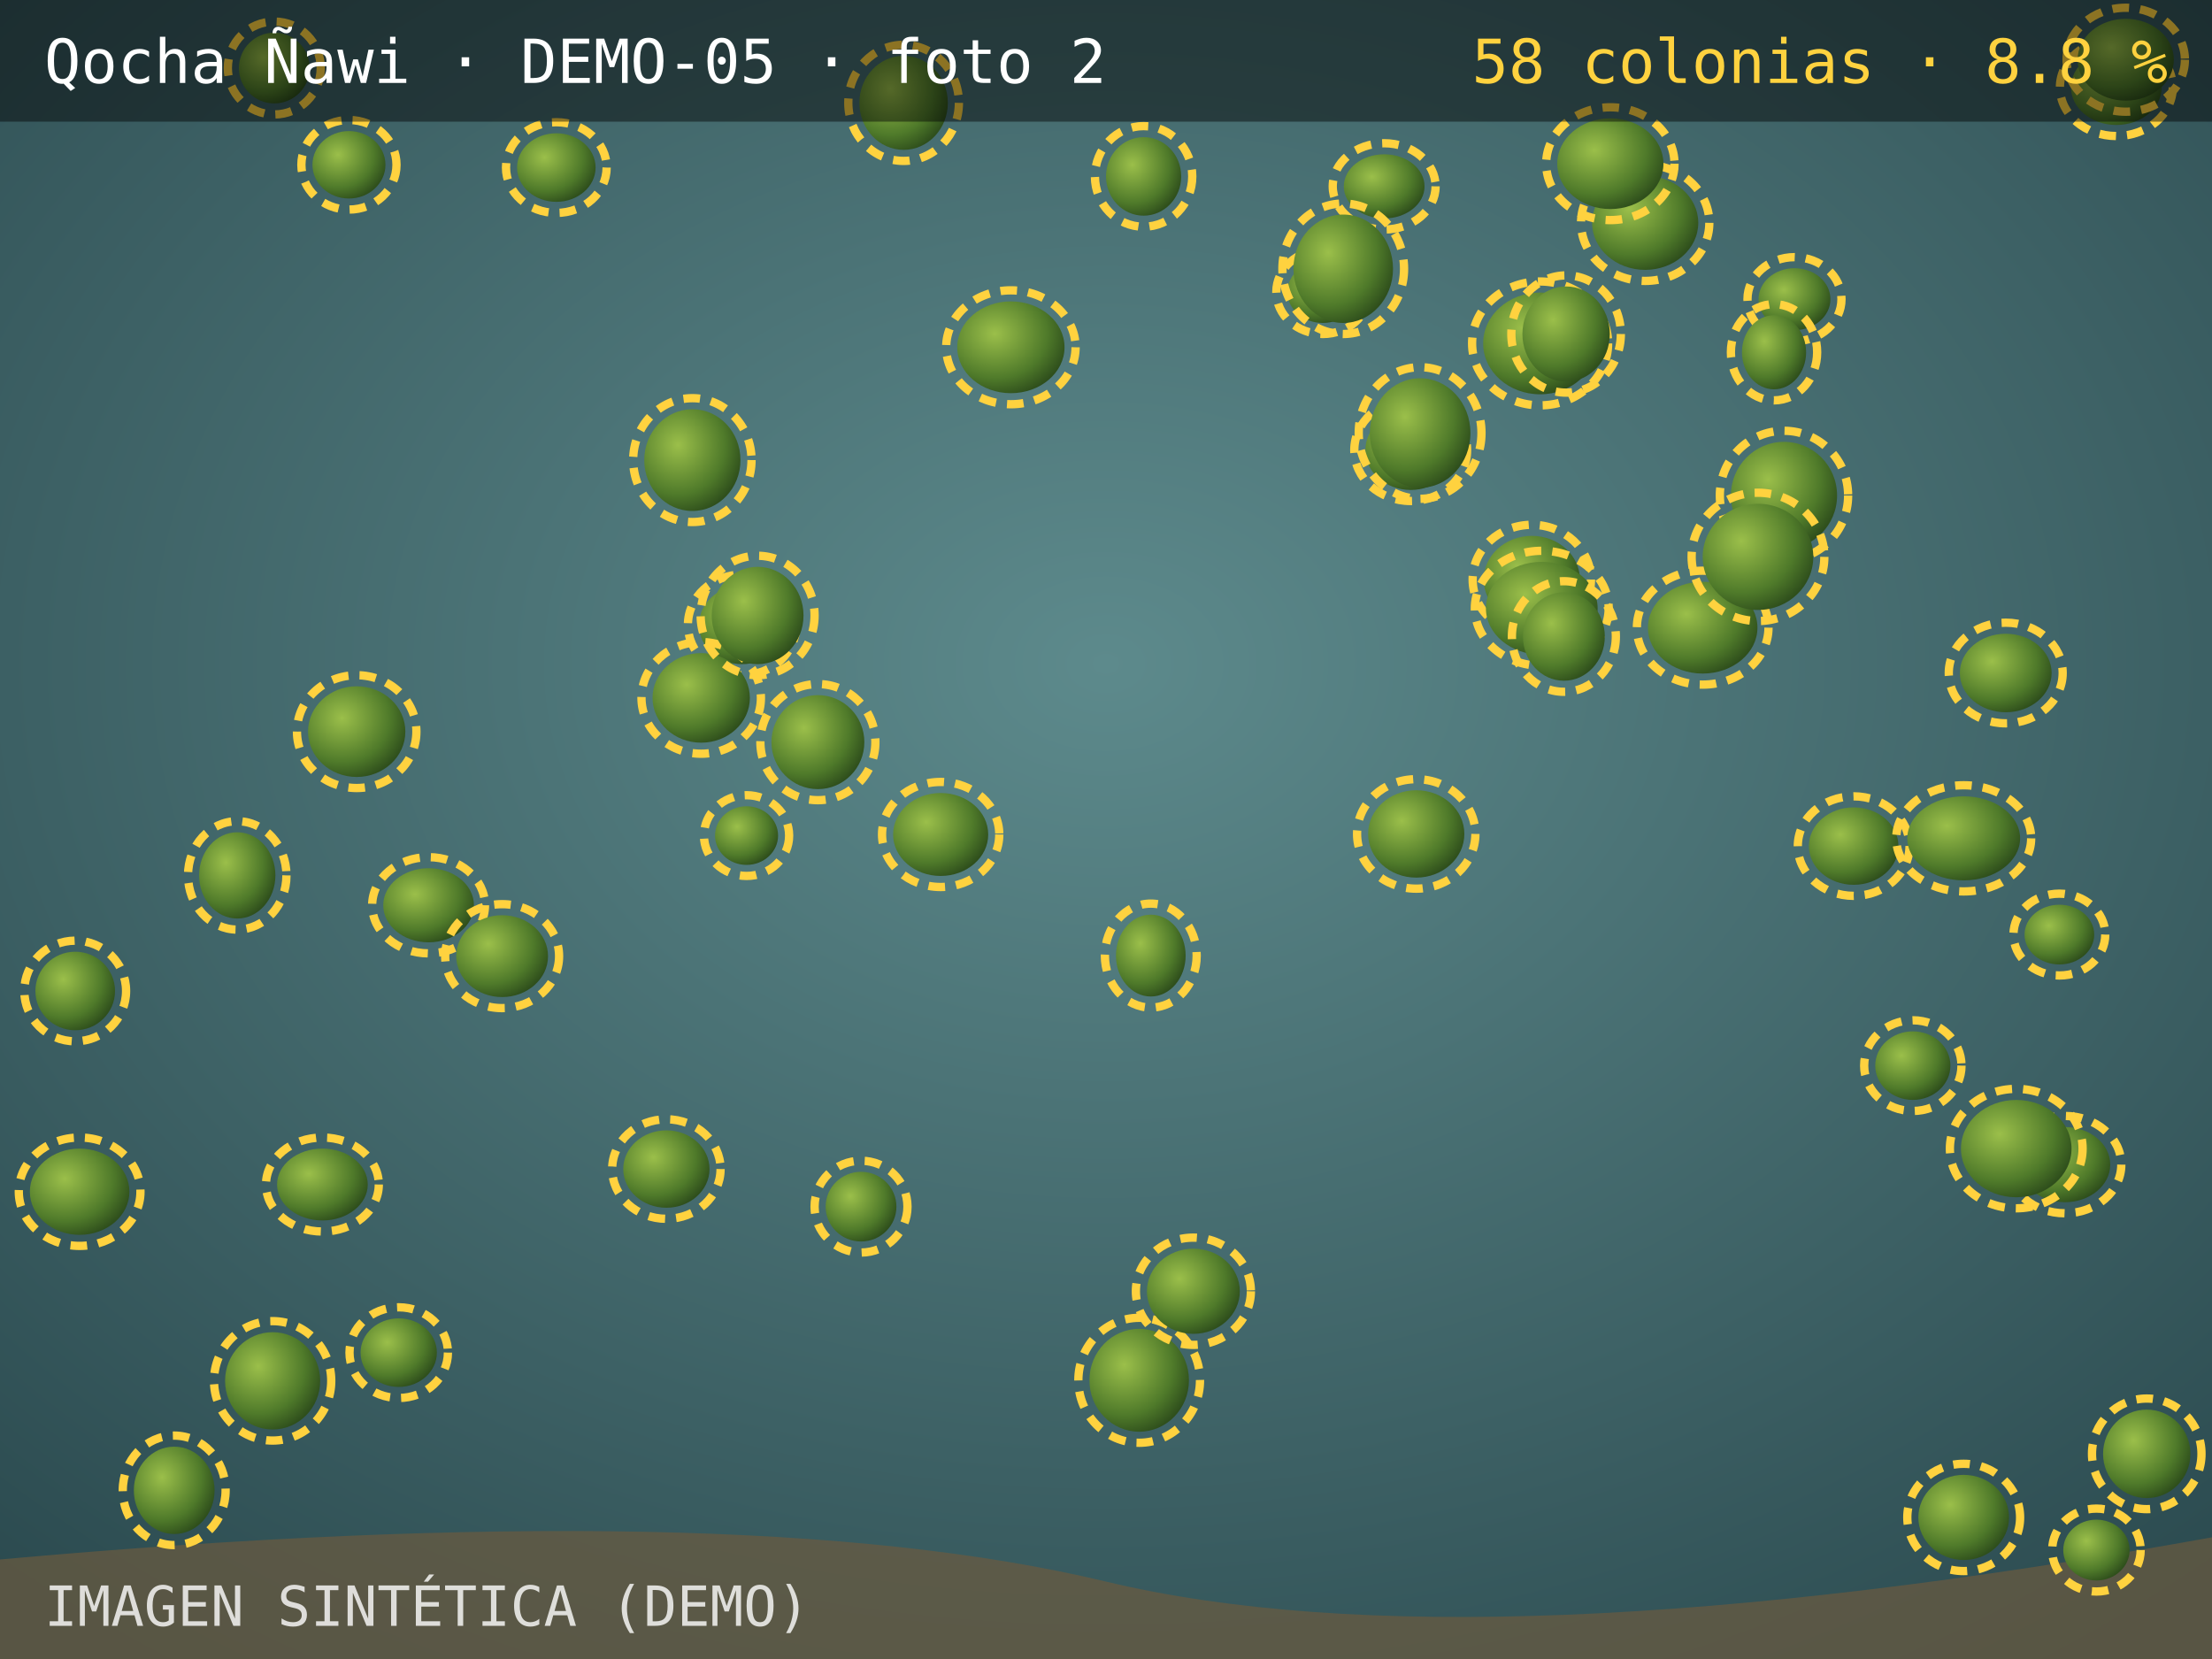
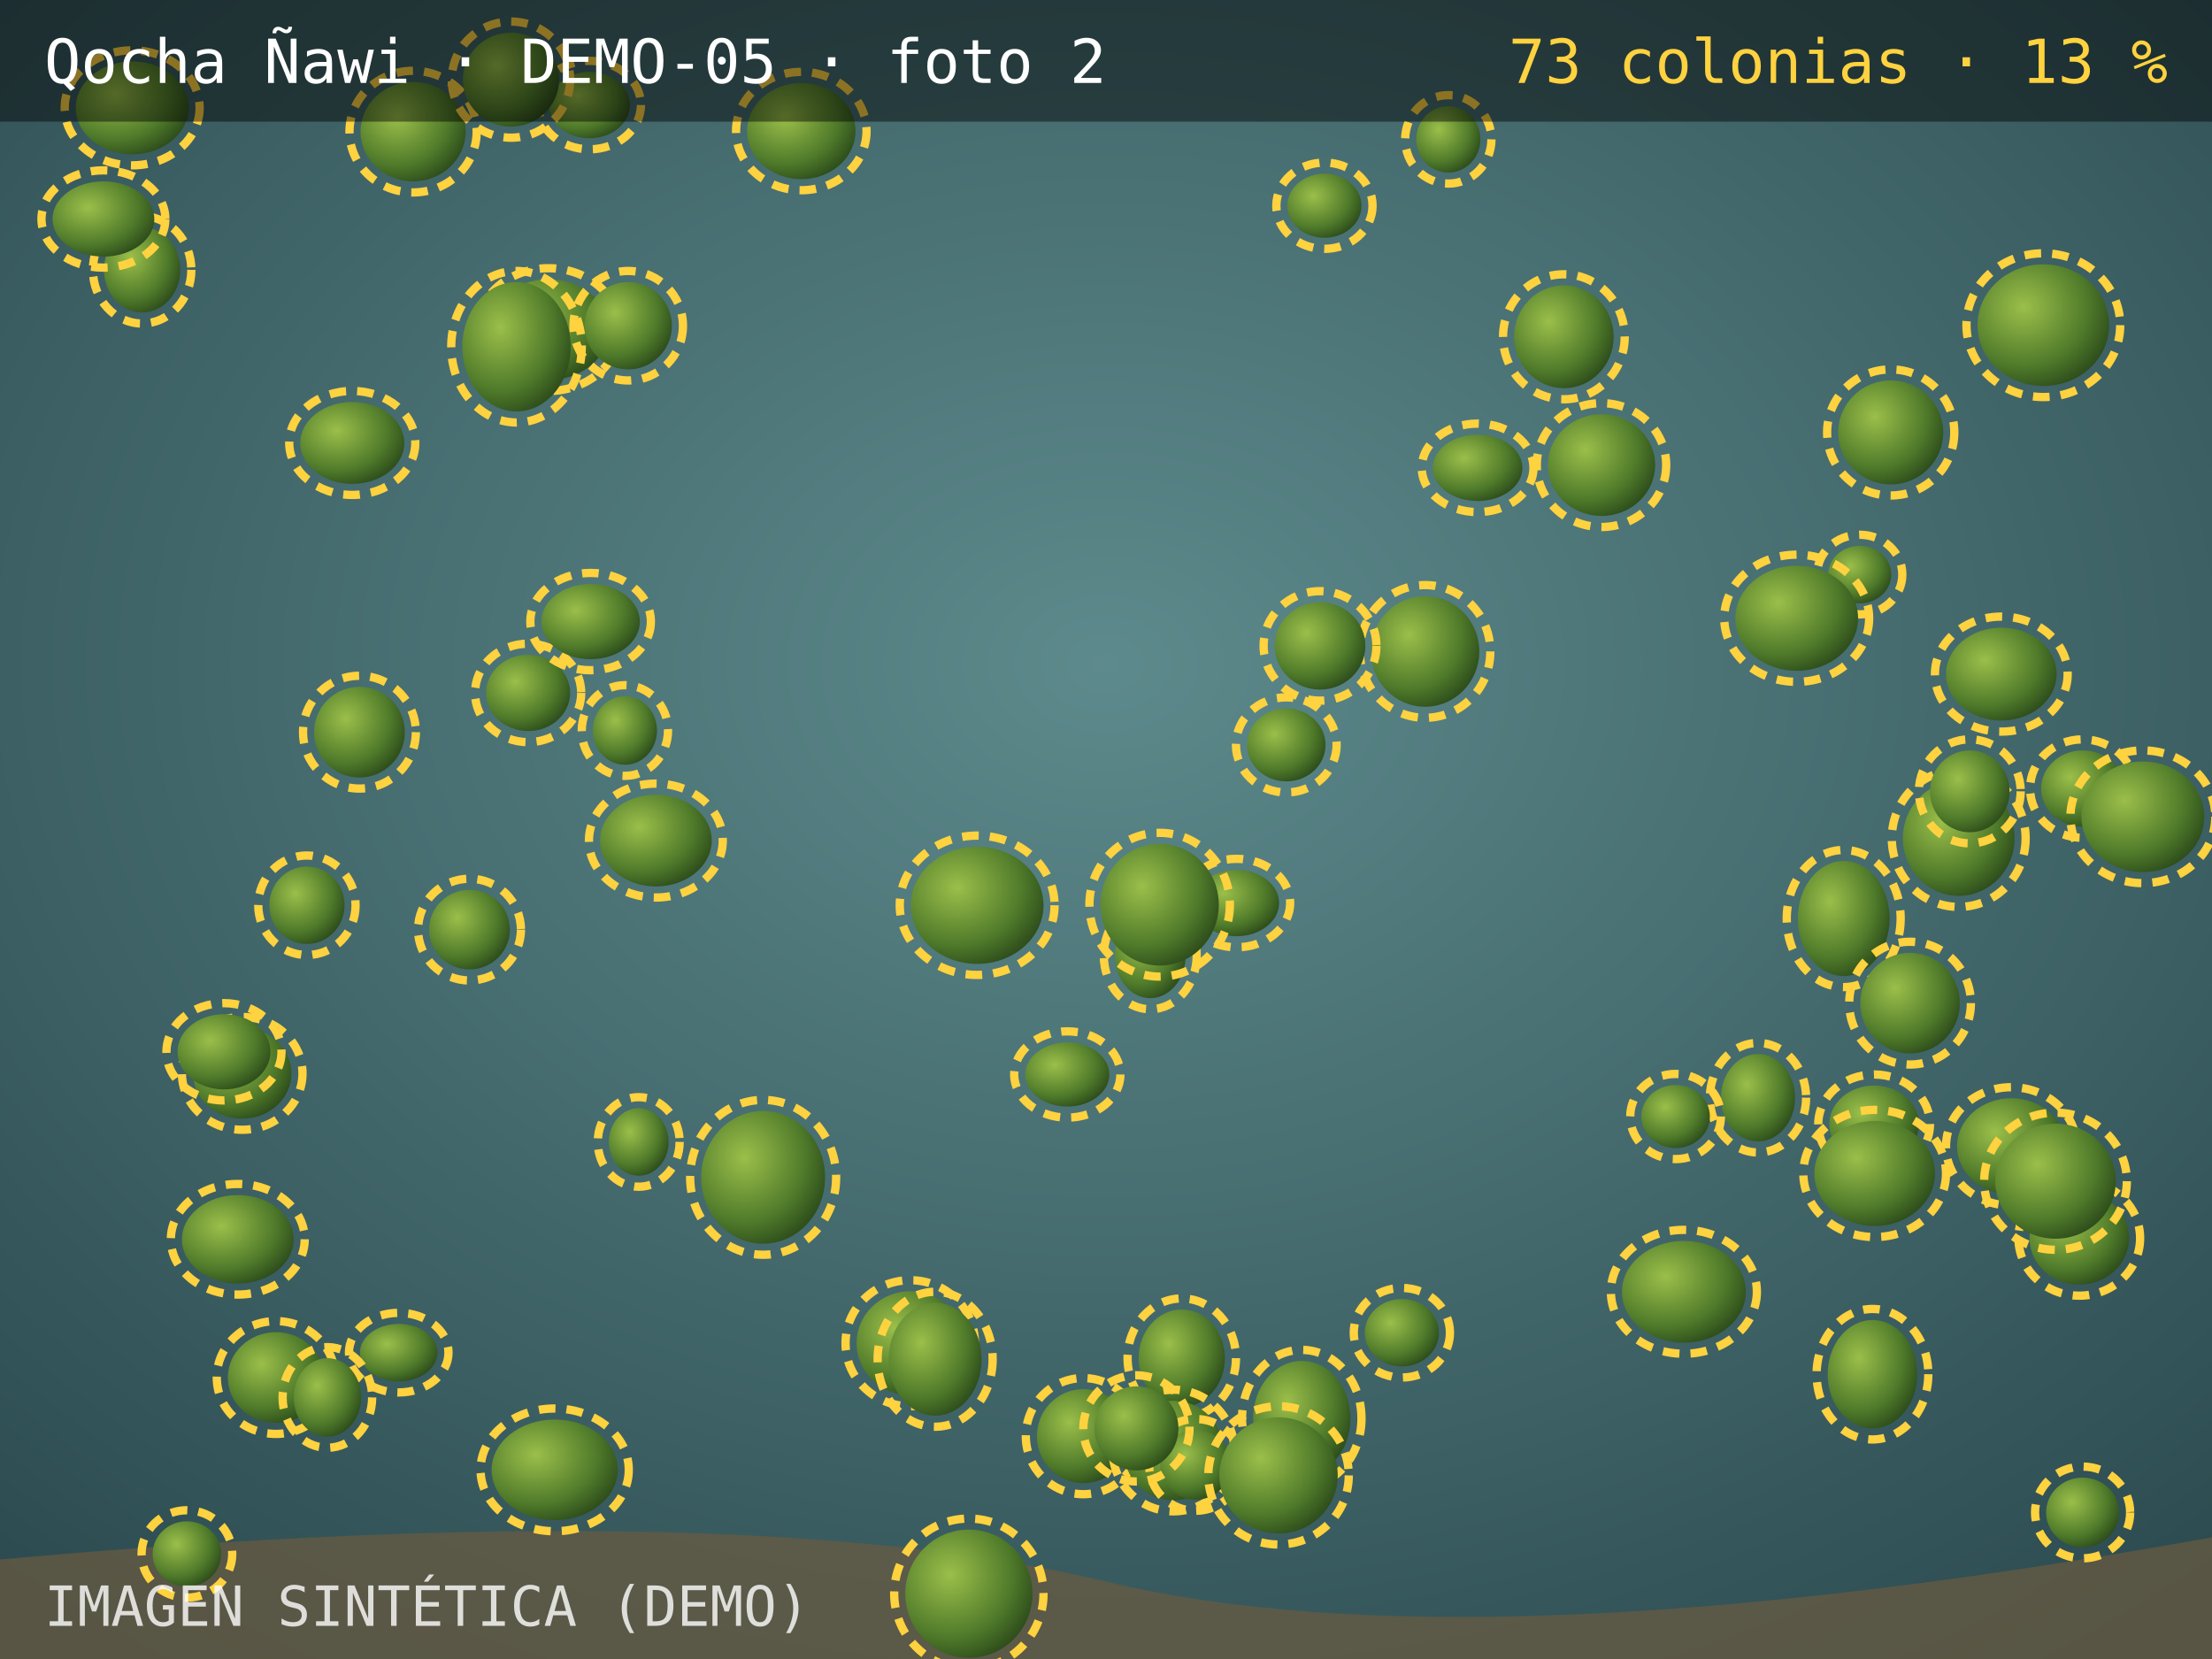
<svg xmlns="http://www.w3.org/2000/svg" viewBox="0 0 400 300">
  <defs>
    <radialGradient id="w" cx="50%" cy="40%" r="75%">
      <stop offset="0" stop-color="#5d8a8c" />
      <stop offset="1" stop-color="#2b4a4f" />
    </radialGradient>
    <radialGradient id="c" cx="35%" cy="35%" r="70%">
      <stop offset="0" stop-color="#9bbf4a" />
      <stop offset=".7" stop-color="#4f7a2a" />
      <stop offset="1" stop-color="#2f4f1c" />
    </radialGradient>
  </defs>
  <rect width="400" height="300" fill="url(#w)" />
  <path d="M0 282 Q 133.333 270 200 286 T 400 278 V 300 H 0 Z" fill="#6b5a3e" opacity=".7" />
  <g>
-     <ellipse cx="77.5" cy="163.7" rx="8.2" ry="6.7" fill="url(#c)" />
-     <ellipse cx="77.5" cy="163.7" rx="10.2" ry="8.7" fill="none" stroke="#ffd23f" stroke-width="1.5" stroke-dasharray="3 2" />
-   </g>
-   <g>
-     <ellipse cx="135" cy="151.1" rx="5.7" ry="5.3" fill="url(#c)" />
-     <ellipse cx="135" cy="151.1" rx="7.7" ry="7.3" fill="none" stroke="#ffd23f" stroke-width="1.5" stroke-dasharray="3 2" />
-   </g>
-   <g>
-     <ellipse cx="322.6" cy="89.6" rx="9.6" ry="9.7" fill="url(#c)" />
-     <ellipse cx="322.6" cy="89.6" rx="11.6" ry="11.7" fill="none" stroke="#ffd23f" stroke-width="1.5" stroke-dasharray="3 2" />
-   </g>
-   <g>
-     <ellipse cx="382.7" cy="15.8" rx="8.2" ry="6.8" fill="url(#c)" />
-     <ellipse cx="382.7" cy="15.8" rx="10.2" ry="8.8" fill="none" stroke="#ffd23f" stroke-width="1.5" stroke-dasharray="3 2" />
-   </g>
-   <g>
-     <ellipse cx="31.5" cy="269.5" rx="7.3" ry="7.9" fill="url(#c)" />
-     <ellipse cx="31.5" cy="269.5" rx="9.3" ry="9.9" fill="none" stroke="#ffd23f" stroke-width="1.5" stroke-dasharray="3 2" />
-   </g>
-   <g>
-     <ellipse cx="100.6" cy="30.3" rx="7.1" ry="6.2" fill="url(#c)" />
-     <ellipse cx="100.6" cy="30.3" rx="9.1" ry="8.2" fill="none" stroke="#ffd23f" stroke-width="1.5" stroke-dasharray="3 2" />
-   </g>
-   <g>
-     <ellipse cx="125.2" cy="83.2" rx="8.7" ry="9.2" fill="url(#c)" />
-     <ellipse cx="125.2" cy="83.2" rx="10.7" ry="11.2" fill="none" stroke="#ffd23f" stroke-width="1.5" stroke-dasharray="3 2" />
-   </g>
-   <g>
-     <ellipse cx="324.5" cy="54.1" rx="6.5" ry="5.6" fill="url(#c)" />
-     <ellipse cx="324.5" cy="54.1" rx="8.5" ry="7.6" fill="none" stroke="#ffd23f" stroke-width="1.5" stroke-dasharray="3 2" />
-   </g>
-   <g>
-     <ellipse cx="170.1" cy="150.9" rx="8.6" ry="7.5" fill="url(#c)" />
-     <ellipse cx="170.1" cy="150.9" rx="10.6" ry="9.5" fill="none" stroke="#ffd23f" stroke-width="1.5" stroke-dasharray="3 2" />
-   </g>
-   <g>
-     <ellipse cx="250.3" cy="33.7" rx="7.3" ry="5.8" fill="url(#c)" />
-     <ellipse cx="250.3" cy="33.7" rx="9.3" ry="7.8" fill="none" stroke="#ffd23f" stroke-width="1.5" stroke-dasharray="3 2" />
-   </g>
-   <g>
-     <ellipse cx="14.4" cy="215.5" rx="9" ry="7.8" fill="url(#c)" />
-     <ellipse cx="14.4" cy="215.5" rx="11" ry="9.8" fill="none" stroke="#ffd23f" stroke-width="1.5" stroke-dasharray="3 2" />
-   </g>
-   <g>
-     <ellipse cx="206" cy="249.6" rx="9" ry="9.3" fill="url(#c)" />
-     <ellipse cx="206" cy="249.6" rx="11" ry="11.3" fill="none" stroke="#ffd23f" stroke-width="1.5" stroke-dasharray="3 2" />
-   </g>
-   <g>
-     <ellipse cx="239.2" cy="52.8" rx="6.4" ry="5.6" fill="url(#c)" />
-     <ellipse cx="239.2" cy="52.8" rx="8.4" ry="7.6" fill="none" stroke="#ffd23f" stroke-width="1.5" stroke-dasharray="3 2" />
-   </g>
-   <g>
-     <ellipse cx="255.1" cy="81.4" rx="8.2" ry="7.2" fill="url(#c)" />
-     <ellipse cx="255.1" cy="81.4" rx="10.2" ry="9.2" fill="none" stroke="#ffd23f" stroke-width="1.5" stroke-dasharray="3 2" />
-   </g>
-   <g>
-     <ellipse cx="307.9" cy="113.5" rx="9.9" ry="8.3" fill="url(#c)" />
-     <ellipse cx="307.9" cy="113.5" rx="11.9" ry="10.3" fill="none" stroke="#ffd23f" stroke-width="1.5" stroke-dasharray="3 2" />
-   </g>
-   <g>
-     <ellipse cx="120.5" cy="211.4" rx="7.8" ry="7" fill="url(#c)" />
-     <ellipse cx="120.5" cy="211.4" rx="9.8" ry="9" fill="none" stroke="#ffd23f" stroke-width="1.5" stroke-dasharray="3 2" />
-   </g>
-   <g>
-     <ellipse cx="373.4" cy="210.6" rx="8.2" ry="6.8" fill="url(#c)" />
-     <ellipse cx="373.4" cy="210.6" rx="10.2" ry="8.8" fill="none" stroke="#ffd23f" stroke-width="1.5" stroke-dasharray="3 2" />
-   </g>
-   <g>
-     <ellipse cx="297.5" cy="40.3" rx="9.6" ry="8.5" fill="url(#c)" />
-     <ellipse cx="297.5" cy="40.3" rx="11.6" ry="10.5" fill="none" stroke="#ffd23f" stroke-width="1.5" stroke-dasharray="3 2" />
-   </g>
-   <g>
-     <ellipse cx="215.8" cy="233.5" rx="8.4" ry="7.7" fill="url(#c)" />
-     <ellipse cx="215.8" cy="233.5" rx="10.4" ry="9.7" fill="none" stroke="#ffd23f" stroke-width="1.5" stroke-dasharray="3 2" />
-   </g>
-   <g>
-     <ellipse cx="384.4" cy="10.8" rx="8.7" ry="7.4" fill="url(#c)" />
-     <ellipse cx="384.4" cy="10.8" rx="10.7" ry="9.4" fill="none" stroke="#ffd23f" stroke-width="1.5" stroke-dasharray="3 2" />
-   </g>
-   <g>
-     <ellipse cx="277" cy="104.8" rx="8.7" ry="7.9" fill="url(#c)" />
-     <ellipse cx="277" cy="104.8" rx="10.7" ry="9.9" fill="none" stroke="#ffd23f" stroke-width="1.5" stroke-dasharray="3 2" />
-   </g>
-   <g>
-     <ellipse cx="90.8" cy="172.9" rx="8.3" ry="7.4" fill="url(#c)" />
-     <ellipse cx="90.8" cy="172.9" rx="10.3" ry="9.4" fill="none" stroke="#ffd23f" stroke-width="1.5" stroke-dasharray="3 2" />
-   </g>
-   <g>
-     <ellipse cx="134.2" cy="113" rx="7.8" ry="7.1" fill="url(#c)" />
-     <ellipse cx="134.2" cy="113" rx="9.8" ry="9.1" fill="none" stroke="#ffd23f" stroke-width="1.5" stroke-dasharray="3 2" />
-   </g>
-   <g>
-     <ellipse cx="256.8" cy="78.3" rx="9.1" ry="9.9" fill="url(#c)" />
-     <ellipse cx="256.8" cy="78.3" rx="11.1" ry="11.9" fill="none" stroke="#ffd23f" stroke-width="1.5" stroke-dasharray="3 2" />
-   </g>
-   <g>
-     <ellipse cx="63.1" cy="29.8" rx="6.6" ry="6.1" fill="url(#c)" />
-     <ellipse cx="63.1" cy="29.8" rx="8.6" ry="8.1" fill="none" stroke="#ffd23f" stroke-width="1.5" stroke-dasharray="3 2" />
-   </g>
-   <g>
-     <ellipse cx="388.2" cy="262.9" rx="7.9" ry="8" fill="url(#c)" />
-     <ellipse cx="388.2" cy="262.9" rx="9.9" ry="10" fill="none" stroke="#ffd23f" stroke-width="1.5" stroke-dasharray="3 2" />
-   </g>
-   <g>
-     <ellipse cx="355.1" cy="274.4" rx="8.2" ry="7.7" fill="url(#c)" />
-     <ellipse cx="355.1" cy="274.4" rx="10.2" ry="9.7" fill="none" stroke="#ffd23f" stroke-width="1.5" stroke-dasharray="3 2" />
-   </g>
-   <g>
-     <ellipse cx="345.9" cy="192.7" rx="6.8" ry="6.2" fill="url(#c)" />
-     <ellipse cx="345.9" cy="192.7" rx="8.8" ry="8.2" fill="none" stroke="#ffd23f" stroke-width="1.5" stroke-dasharray="3 2" />
-   </g>
-   <g>
-     <ellipse cx="278.5" cy="62.1" rx="10.3" ry="9.2" fill="url(#c)" />
-     <ellipse cx="278.5" cy="62.1" rx="12.3" ry="11.2" fill="none" stroke="#ffd23f" stroke-width="1.5" stroke-dasharray="3 2" />
-   </g>
-   <g>
-     <ellipse cx="206.8" cy="31.9" rx="6.8" ry="7.1" fill="url(#c)" />
-     <ellipse cx="206.8" cy="31.9" rx="8.8" ry="9.1" fill="none" stroke="#ffd23f" stroke-width="1.5" stroke-dasharray="3 2" />
-   </g>
-   <g>
-     <ellipse cx="278.8" cy="110" rx="10.1" ry="8.4" fill="url(#c)" />
-     <ellipse cx="278.8" cy="110" rx="12.1" ry="10.4" fill="none" stroke="#ffd23f" stroke-width="1.5" stroke-dasharray="3 2" />
-   </g>
-   <g>
-     <ellipse cx="372.4" cy="169" rx="6.3" ry="5.4" fill="url(#c)" />
-     <ellipse cx="372.4" cy="169" rx="8.3" ry="7.4" fill="none" stroke="#ffd23f" stroke-width="1.5" stroke-dasharray="3 2" />
-   </g>
-   <g>
-     <ellipse cx="49.6" cy="12.3" rx="6.4" ry="6.4" fill="url(#c)" />
-     <ellipse cx="49.6" cy="12.3" rx="8.4" ry="8.4" fill="none" stroke="#ffd23f" stroke-width="1.5" stroke-dasharray="3 2" />
-   </g>
-   <g>
-     <ellipse cx="256.1" cy="150.8" rx="8.7" ry="7.9" fill="url(#c)" />
-     <ellipse cx="256.1" cy="150.8" rx="10.7" ry="9.9" fill="none" stroke="#ffd23f" stroke-width="1.5" stroke-dasharray="3 2" />
-   </g>
-   <g>
-     <ellipse cx="379.1" cy="280.3" rx="6" ry="5.5" fill="url(#c)" />
-     <ellipse cx="379.1" cy="280.3" rx="8" ry="7.5" fill="none" stroke="#ffd23f" stroke-width="1.5" stroke-dasharray="3 2" />
-   </g>
-   <g>
-     <ellipse cx="163.4" cy="18.6" rx="8" ry="8.5" fill="url(#c)" />
-     <ellipse cx="163.4" cy="18.6" rx="10" ry="10.5" fill="none" stroke="#ffd23f" stroke-width="1.5" stroke-dasharray="3 2" />
-   </g>
-   <g>
-     <ellipse cx="320.8" cy="63.7" rx="5.8" ry="6.7" fill="url(#c)" />
-     <ellipse cx="320.8" cy="63.7" rx="7.8" ry="8.7" fill="none" stroke="#ffd23f" stroke-width="1.5" stroke-dasharray="3 2" />
-   </g>
-   <g>
-     <ellipse cx="282.8" cy="115.1" rx="7.4" ry="8" fill="url(#c)" />
-     <ellipse cx="282.8" cy="115.1" rx="9.4" ry="10" fill="none" stroke="#ffd23f" stroke-width="1.5" stroke-dasharray="3 2" />
-   </g>
-   <g>
-     <ellipse cx="317.9" cy="100.7" rx="10" ry="9.6" fill="url(#c)" />
-     <ellipse cx="317.9" cy="100.7" rx="12" ry="11.6" fill="none" stroke="#ffd23f" stroke-width="1.5" stroke-dasharray="3 2" />
-   </g>
-   <g>
-     <ellipse cx="242.9" cy="48.6" rx="9" ry="9.8" fill="url(#c)" />
-     <ellipse cx="242.9" cy="48.6" rx="11" ry="11.8" fill="none" stroke="#ffd23f" stroke-width="1.5" stroke-dasharray="3 2" />
-   </g>
-   <g>
-     <ellipse cx="126.8" cy="126.2" rx="8.8" ry="8.1" fill="url(#c)" />
-     <ellipse cx="126.8" cy="126.2" rx="10.8" ry="10.1" fill="none" stroke="#ffd23f" stroke-width="1.5" stroke-dasharray="3 2" />
-   </g>
-   <g>
-     <ellipse cx="42.9" cy="158.3" rx="6.9" ry="7.8" fill="url(#c)" />
-     <ellipse cx="42.9" cy="158.3" rx="8.9" ry="9.8" fill="none" stroke="#ffd23f" stroke-width="1.5" stroke-dasharray="3 2" />
-   </g>
-   <g>
-     <ellipse cx="147.9" cy="134.2" rx="8.4" ry="8.5" fill="url(#c)" />
-     <ellipse cx="147.9" cy="134.2" rx="10.4" ry="10.5" fill="none" stroke="#ffd23f" stroke-width="1.5" stroke-dasharray="3 2" />
-   </g>
-   <g>
-     <ellipse cx="182.8" cy="62.8" rx="9.7" ry="8.3" fill="url(#c)" />
-     <ellipse cx="182.8" cy="62.8" rx="11.7" ry="10.3" fill="none" stroke="#ffd23f" stroke-width="1.5" stroke-dasharray="3 2" />
-   </g>
-   <g>
-     <ellipse cx="155.7" cy="218.2" rx="6.4" ry="6.3" fill="url(#c)" />
-     <ellipse cx="155.7" cy="218.2" rx="8.4" ry="8.3" fill="none" stroke="#ffd23f" stroke-width="1.5" stroke-dasharray="3 2" />
-   </g>
-   <g>
-     <ellipse cx="291.2" cy="29.6" rx="9.6" ry="8.2" fill="url(#c)" />
-     <ellipse cx="291.2" cy="29.6" rx="11.6" ry="10.2" fill="none" stroke="#ffd23f" stroke-width="1.5" stroke-dasharray="3 2" />
-   </g>
-   <g>
-     <ellipse cx="13.6" cy="179.2" rx="7.2" ry="7.1" fill="url(#c)" />
-     <ellipse cx="13.6" cy="179.2" rx="9.2" ry="9.1" fill="none" stroke="#ffd23f" stroke-width="1.5" stroke-dasharray="3 2" />
-   </g>
-   <g>
-     <ellipse cx="137" cy="111.3" rx="8.3" ry="8.8" fill="url(#c)" />
-     <ellipse cx="137" cy="111.3" rx="10.3" ry="10.8" fill="none" stroke="#ffd23f" stroke-width="1.5" stroke-dasharray="3 2" />
-   </g>
-   <g>
-     <ellipse cx="58.3" cy="214.2" rx="8.2" ry="6.5" fill="url(#c)" />
-     <ellipse cx="58.3" cy="214.2" rx="10.2" ry="8.5" fill="none" stroke="#ffd23f" stroke-width="1.5" stroke-dasharray="3 2" />
-   </g>
-   <g>
-     <ellipse cx="335.2" cy="153" rx="8.1" ry="7" fill="url(#c)" />
-     <ellipse cx="335.2" cy="153" rx="10.1" ry="9" fill="none" stroke="#ffd23f" stroke-width="1.5" stroke-dasharray="3 2" />
-   </g>
-   <g>
-     <ellipse cx="72.1" cy="244.6" rx="6.9" ry="6.2" fill="url(#c)" />
-     <ellipse cx="72.1" cy="244.6" rx="8.9" ry="8.2" fill="none" stroke="#ffd23f" stroke-width="1.5" stroke-dasharray="3 2" />
-   </g>
-   <g>
-     <ellipse cx="362.7" cy="121.7" rx="8.3" ry="7.1" fill="url(#c)" />
-     <ellipse cx="362.7" cy="121.7" rx="10.3" ry="9.1" fill="none" stroke="#ffd23f" stroke-width="1.5" stroke-dasharray="3 2" />
-   </g>
-   <g>
-     <ellipse cx="208.1" cy="172.8" rx="6.3" ry="7.4" fill="url(#c)" />
-     <ellipse cx="208.1" cy="172.8" rx="8.3" ry="9.4" fill="none" stroke="#ffd23f" stroke-width="1.5" stroke-dasharray="3 2" />
-   </g>
-   <g>
-     <ellipse cx="355.1" cy="151.6" rx="10.2" ry="7.6" fill="url(#c)" />
-     <ellipse cx="355.1" cy="151.6" rx="12.2" ry="9.6" fill="none" stroke="#ffd23f" stroke-width="1.5" stroke-dasharray="3 2" />
-   </g>
-   <g>
-     <ellipse cx="49.3" cy="249.7" rx="8.6" ry="8.8" fill="url(#c)" />
-     <ellipse cx="49.3" cy="249.7" rx="10.6" ry="10.8" fill="none" stroke="#ffd23f" stroke-width="1.5" stroke-dasharray="3 2" />
-   </g>
-   <g>
-     <ellipse cx="64.5" cy="132.3" rx="8.8" ry="8.2" fill="url(#c)" />
-     <ellipse cx="64.5" cy="132.3" rx="10.8" ry="10.2" fill="none" stroke="#ffd23f" stroke-width="1.5" stroke-dasharray="3 2" />
-   </g>
-   <g>
-     <ellipse cx="364.6" cy="207.7" rx="10" ry="8.8" fill="url(#c)" />
-     <ellipse cx="364.6" cy="207.7" rx="12" ry="10.8" fill="none" stroke="#ffd23f" stroke-width="1.5" stroke-dasharray="3 2" />
-   </g>
-   <g>
-     <ellipse cx="283.2" cy="60.4" rx="7.9" ry="8.6" fill="url(#c)" />
-     <ellipse cx="283.2" cy="60.4" rx="9.9" ry="10.6" fill="none" stroke="#ffd23f" stroke-width="1.5" stroke-dasharray="3 2" />
+     <ellipse cx="72.1" cy="244.6" rx="7" ry="5.2" fill="url(#c)" />
+     <ellipse cx="72.1" cy="244.6" rx="9" ry="7.2" fill="none" stroke="#ffd23f" stroke-width="1.5" stroke-dasharray="3 2" />
+   </g>
+   <g>
+     <ellipse cx="361.9" cy="121.9" rx="10" ry="8.4" fill="url(#c)" />
+     <ellipse cx="361.9" cy="121.9" rx="12" ry="10.4" fill="none" stroke="#ffd23f" stroke-width="1.5" stroke-dasharray="3 2" />
+   </g>
+   <g>
+     <ellipse cx="208" cy="172.8" rx="6.4" ry="7.7" fill="url(#c)" />
+     <ellipse cx="208" cy="172.8" rx="8.4" ry="9.7" fill="none" stroke="#ffd23f" stroke-width="1.5" stroke-dasharray="3 2" />
+   </g>
+   <g>
+     <ellipse cx="354.2" cy="151.6" rx="10.1" ry="10.4" fill="url(#c)" />
+     <ellipse cx="354.2" cy="151.6" rx="12.1" ry="12.4" fill="none" stroke="#ffd23f" stroke-width="1.5" stroke-dasharray="3 2" />
+   </g>
+   <g>
+     <ellipse cx="49.9" cy="249.1" rx="8.7" ry="8.2" fill="url(#c)" />
+     <ellipse cx="49.9" cy="249.1" rx="10.7" ry="10.2" fill="none" stroke="#ffd23f" stroke-width="1.5" stroke-dasharray="3 2" />
+   </g>
+   <g>
+     <ellipse cx="65" cy="132.4" rx="8.2" ry="8.2" fill="url(#c)" />
+     <ellipse cx="65" cy="132.4" rx="10.2" ry="10.2" fill="none" stroke="#ffd23f" stroke-width="1.5" stroke-dasharray="3 2" />
+   </g>
+   <g>
+     <ellipse cx="363.7" cy="207.3" rx="9.8" ry="8.7" fill="url(#c)" />
+     <ellipse cx="363.7" cy="207.3" rx="11.8" ry="10.7" fill="none" stroke="#ffd23f" stroke-width="1.5" stroke-dasharray="3 2" />
+   </g>
+   <g>
+     <ellipse cx="282.8" cy="60.9" rx="9" ry="9.3" fill="url(#c)" />
+     <ellipse cx="282.8" cy="60.9" rx="11" ry="11.3" fill="none" stroke="#ffd23f" stroke-width="1.5" stroke-dasharray="3 2" />
+   </g>
+   <g>
+     <ellipse cx="99.2" cy="59.6" rx="10.9" ry="9.1" fill="url(#c)" />
+     <ellipse cx="99.2" cy="59.6" rx="12.9" ry="11.1" fill="none" stroke="#ffd23f" stroke-width="1.5" stroke-dasharray="3 2" />
+   </g>
+   <g>
+     <ellipse cx="193" cy="194.3" rx="7.6" ry="5.8" fill="url(#c)" />
+     <ellipse cx="193" cy="194.3" rx="9.6" ry="7.8" fill="none" stroke="#ffd23f" stroke-width="1.5" stroke-dasharray="3 2" />
+   </g>
+   <g>
+     <ellipse cx="176.7" cy="163.7" rx="12" ry="10.6" fill="url(#c)" />
+     <ellipse cx="176.7" cy="163.7" rx="14" ry="12.6" fill="none" stroke="#ffd23f" stroke-width="1.5" stroke-dasharray="3 2" />
+   </g>
+   <g>
+     <ellipse cx="257.7" cy="117.8" rx="9.8" ry="10" fill="url(#c)" />
+     <ellipse cx="257.7" cy="117.8" rx="11.8" ry="12" fill="none" stroke="#ffd23f" stroke-width="1.5" stroke-dasharray="3 2" />
+   </g>
+   <g>
+     <ellipse cx="223.6" cy="163.3" rx="7.7" ry="6" fill="url(#c)" />
+     <ellipse cx="223.6" cy="163.3" rx="9.7" ry="8" fill="none" stroke="#ffd23f" stroke-width="1.5" stroke-dasharray="3 2" />
+   </g>
+   <g>
+     <ellipse cx="106.6" cy="19" rx="7.3" ry="6" fill="url(#c)" />
+     <ellipse cx="106.6" cy="19" rx="9.3" ry="8" fill="none" stroke="#ffd23f" stroke-width="1.5" stroke-dasharray="3 2" />
+   </g>
+   <g>
+     <ellipse cx="138" cy="212.9" rx="11.2" ry="12" fill="url(#c)" />
+     <ellipse cx="138" cy="212.9" rx="13.2" ry="14" fill="none" stroke="#ffd23f" stroke-width="1.5" stroke-dasharray="3 2" />
+   </g>
+   <g>
+     <ellipse cx="213.7" cy="245.6" rx="7.8" ry="8.8" fill="url(#c)" />
+     <ellipse cx="213.7" cy="245.6" rx="9.8" ry="10.8" fill="none" stroke="#ffd23f" stroke-width="1.5" stroke-dasharray="3 2" />
+   </g>
+   <g>
+     <ellipse cx="118.6" cy="152" rx="10.1" ry="8.3" fill="url(#c)" />
+     <ellipse cx="118.6" cy="152" rx="12.1" ry="10.3" fill="none" stroke="#ffd23f" stroke-width="1.5" stroke-dasharray="3 2" />
+   </g>
+   <g>
+     <ellipse cx="267.2" cy="84.6" rx="8.1" ry="6" fill="url(#c)" />
+     <ellipse cx="267.2" cy="84.6" rx="10.1" ry="8" fill="none" stroke="#ffd23f" stroke-width="1.5" stroke-dasharray="3 2" />
+   </g>
+   <g>
+     <ellipse cx="195.9" cy="259.7" rx="8.4" ry="8.5" fill="url(#c)" />
+     <ellipse cx="195.9" cy="259.7" rx="10.4" ry="10.5" fill="none" stroke="#ffd23f" stroke-width="1.5" stroke-dasharray="3 2" />
+   </g>
+   <g>
+     <ellipse cx="238.7" cy="116.8" rx="8.2" ry="7.9" fill="url(#c)" />
+     <ellipse cx="238.7" cy="116.8" rx="10.2" ry="9.9" fill="none" stroke="#ffd23f" stroke-width="1.5" stroke-dasharray="3 2" />
+   </g>
+   <g>
+     <ellipse cx="212.2" cy="262.3" rx="9" ry="9" fill="url(#c)" />
+     <ellipse cx="212.2" cy="262.3" rx="11" ry="11" fill="none" stroke="#ffd23f" stroke-width="1.5" stroke-dasharray="3 2" />
+   </g>
+   <g>
+     <ellipse cx="376" cy="223.9" rx="9" ry="8.4" fill="url(#c)" />
+     <ellipse cx="376" cy="223.9" rx="11" ry="10.4" fill="none" stroke="#ffd23f" stroke-width="1.5" stroke-dasharray="3 2" />
+   </g>
+   <g>
+     <ellipse cx="164.6" cy="242.9" rx="9.7" ry="9.4" fill="url(#c)" />
+     <ellipse cx="164.6" cy="242.9" rx="11.7" ry="11.4" fill="none" stroke="#ffd23f" stroke-width="1.5" stroke-dasharray="3 2" />
+   </g>
+   <g>
+     <ellipse cx="169.1" cy="245.8" rx="8.4" ry="10.2" fill="url(#c)" />
+     <ellipse cx="169.1" cy="245.8" rx="10.4" ry="12.2" fill="none" stroke="#ffd23f" stroke-width="1.5" stroke-dasharray="3 2" />
+   </g>
+   <g>
+     <ellipse cx="95.5" cy="125.3" rx="7.6" ry="6.9" fill="url(#c)" />
+     <ellipse cx="95.5" cy="125.3" rx="9.6" ry="8.9" fill="none" stroke="#ffd23f" stroke-width="1.5" stroke-dasharray="3 2" />
+   </g>
+   <g>
+     <ellipse cx="23.9" cy="19.5" rx="10.2" ry="8.4" fill="url(#c)" />
+     <ellipse cx="23.9" cy="19.5" rx="12.2" ry="10.4" fill="none" stroke="#ffd23f" stroke-width="1.5" stroke-dasharray="3 2" />
+   </g>
+   <g>
+     <ellipse cx="59.2" cy="252.7" rx="6.1" ry="7.1" fill="url(#c)" />
+     <ellipse cx="59.2" cy="252.7" rx="8.1" ry="9.1" fill="none" stroke="#ffd23f" stroke-width="1.5" stroke-dasharray="3 2" />
+   </g>
+   <g>
+     <ellipse cx="235.4" cy="256.5" rx="8.8" ry="10.4" fill="url(#c)" />
+     <ellipse cx="235.4" cy="256.5" rx="10.8" ry="12.4" fill="none" stroke="#ffd23f" stroke-width="1.5" stroke-dasharray="3 2" />
+   </g>
+   <g>
+     <ellipse cx="63.7" cy="80.1" rx="9.4" ry="7.4" fill="url(#c)" />
+     <ellipse cx="63.7" cy="80.1" rx="11.4" ry="9.4" fill="none" stroke="#ffd23f" stroke-width="1.5" stroke-dasharray="3 2" />
+   </g>
+   <g>
+     <ellipse cx="113" cy="132.1" rx="5.8" ry="6.2" fill="url(#c)" />
+     <ellipse cx="113" cy="132.1" rx="7.8" ry="8.2" fill="none" stroke="#ffd23f" stroke-width="1.5" stroke-dasharray="3 2" />
+   </g>
+   <g>
+     <ellipse cx="113.6" cy="58.9" rx="7.9" ry="7.9" fill="url(#c)" />
+     <ellipse cx="113.6" cy="58.9" rx="9.9" ry="9.9" fill="none" stroke="#ffd23f" stroke-width="1.5" stroke-dasharray="3 2" />
+   </g>
+   <g>
+     <ellipse cx="216.2" cy="264.9" rx="6.4" ry="6.3" fill="url(#c)" />
+     <ellipse cx="216.2" cy="264.9" rx="8.4" ry="8.3" fill="none" stroke="#ffd23f" stroke-width="1.5" stroke-dasharray="3 2" />
+   </g>
+   <g>
+     <ellipse cx="376.6" cy="142.6" rx="7.5" ry="6.9" fill="url(#c)" />
+     <ellipse cx="376.6" cy="142.6" rx="9.5" ry="8.9" fill="none" stroke="#ffd23f" stroke-width="1.5" stroke-dasharray="3 2" />
+   </g>
+   <g>
+     <ellipse cx="209.7" cy="163.6" rx="10.7" ry="11" fill="url(#c)" />
+     <ellipse cx="209.7" cy="163.6" rx="12.7" ry="13" fill="none" stroke="#ffd23f" stroke-width="1.5" stroke-dasharray="3 2" />
+   </g>
+   <g>
+     <ellipse cx="356.2" cy="143.1" rx="7.2" ry="7.4" fill="url(#c)" />
+     <ellipse cx="356.2" cy="143.1" rx="9.2" ry="9.4" fill="none" stroke="#ffd23f" stroke-width="1.5" stroke-dasharray="3 2" />
+   </g>
+   <g>
+     <ellipse cx="43.8" cy="194.1" rx="8.9" ry="8.2" fill="url(#c)" />
+     <ellipse cx="43.8" cy="194.1" rx="10.9" ry="10.2" fill="none" stroke="#ffd23f" stroke-width="1.5" stroke-dasharray="3 2" />
+   </g>
+   <g>
+     <ellipse cx="115.5" cy="206.5" rx="5.4" ry="6.1" fill="url(#c)" />
+     <ellipse cx="115.5" cy="206.5" rx="7.4" ry="8.1" fill="none" stroke="#ffd23f" stroke-width="1.5" stroke-dasharray="3 2" />
+   </g>
+   <g>
+     <ellipse cx="106.8" cy="112.4" rx="8.9" ry="6.8" fill="url(#c)" />
+     <ellipse cx="106.8" cy="112.4" rx="10.9" ry="8.8" fill="none" stroke="#ffd23f" stroke-width="1.5" stroke-dasharray="3 2" />
+   </g>
+   <g>
+     <ellipse cx="74.7" cy="23.8" rx="9.5" ry="9" fill="url(#c)" />
+     <ellipse cx="74.7" cy="23.8" rx="11.5" ry="11" fill="none" stroke="#ffd23f" stroke-width="1.5" stroke-dasharray="3 2" />
+   </g>
+   <g>
+     <ellipse cx="205.5" cy="258.3" rx="7.6" ry="7.6" fill="url(#c)" />
+     <ellipse cx="205.5" cy="258.3" rx="9.6" ry="9.6" fill="none" stroke="#ffd23f" stroke-width="1.5" stroke-dasharray="3 2" />
+   </g>
+   <g>
+     <ellipse cx="43" cy="224.1" rx="10.1" ry="8" fill="url(#c)" />
+     <ellipse cx="43" cy="224.1" rx="12.1" ry="10" fill="none" stroke="#ffd23f" stroke-width="1.5" stroke-dasharray="3 2" />
+   </g>
+   <g>
+     <ellipse cx="338.9" cy="203.3" rx="8.1" ry="7" fill="url(#c)" />
+     <ellipse cx="338.9" cy="203.3" rx="10.1" ry="9" fill="none" stroke="#ffd23f" stroke-width="1.5" stroke-dasharray="3 2" />
+   </g>
+   <g>
+     <ellipse cx="25.7" cy="48.8" rx="6.9" ry="7.7" fill="url(#c)" />
+     <ellipse cx="25.7" cy="48.8" rx="8.9" ry="9.7" fill="none" stroke="#ffd23f" stroke-width="1.5" stroke-dasharray="3 2" />
+   </g>
+   <g>
+     <ellipse cx="369.5" cy="58.8" rx="11.9" ry="11" fill="url(#c)" />
+     <ellipse cx="369.5" cy="58.8" rx="13.9" ry="13" fill="none" stroke="#ffd23f" stroke-width="1.5" stroke-dasharray="3 2" />
+   </g>
+   <g>
+     <ellipse cx="371.7" cy="213.6" rx="10.9" ry="10.4" fill="url(#c)" />
+     <ellipse cx="371.7" cy="213.6" rx="12.9" ry="12.4" fill="none" stroke="#ffd23f" stroke-width="1.5" stroke-dasharray="3 2" />
+   </g>
+   <g>
+     <ellipse cx="333.4" cy="166.1" rx="8.3" ry="10.4" fill="url(#c)" />
+     <ellipse cx="333.4" cy="166.1" rx="10.3" ry="12.4" fill="none" stroke="#ffd23f" stroke-width="1.5" stroke-dasharray="3 2" />
+   </g>
+   <g>
+     <ellipse cx="317.9" cy="198.5" rx="6.7" ry="7.9" fill="url(#c)" />
+     <ellipse cx="317.9" cy="198.5" rx="8.7" ry="9.9" fill="none" stroke="#ffd23f" stroke-width="1.5" stroke-dasharray="3 2" />
+   </g>
+   <g>
+     <ellipse cx="144.9" cy="23.7" rx="9.8" ry="8.7" fill="url(#c)" />
+     <ellipse cx="144.9" cy="23.7" rx="11.8" ry="10.7" fill="none" stroke="#ffd23f" stroke-width="1.5" stroke-dasharray="3 2" />
+   </g>
+   <g>
+     <ellipse cx="289.6" cy="84.1" rx="9.7" ry="9.2" fill="url(#c)" />
+     <ellipse cx="289.6" cy="84.1" rx="11.7" ry="11.2" fill="none" stroke="#ffd23f" stroke-width="1.5" stroke-dasharray="3 2" />
+   </g>
+   <g>
+     <ellipse cx="336.3" cy="103.9" rx="5.7" ry="5.2" fill="url(#c)" />
+     <ellipse cx="336.3" cy="103.9" rx="7.7" ry="7.2" fill="none" stroke="#ffd23f" stroke-width="1.5" stroke-dasharray="3 2" />
+   </g>
+   <g>
+     <ellipse cx="100.3" cy="265.8" rx="11.4" ry="9.1" fill="url(#c)" />
+     <ellipse cx="100.3" cy="265.8" rx="13.4" ry="11.1" fill="none" stroke="#ffd23f" stroke-width="1.5" stroke-dasharray="3 2" />
+   </g>
+   <g>
+     <ellipse cx="303" cy="201.9" rx="6.2" ry="5.7" fill="url(#c)" />
+     <ellipse cx="303" cy="201.9" rx="8.2" ry="7.7" fill="none" stroke="#ffd23f" stroke-width="1.5" stroke-dasharray="3 2" />
+   </g>
+   <g>
+     <ellipse cx="232.6" cy="134.7" rx="7.1" ry="6.6" fill="url(#c)" />
+     <ellipse cx="232.6" cy="134.7" rx="9.1" ry="8.6" fill="none" stroke="#ffd23f" stroke-width="1.5" stroke-dasharray="3 2" />
+   </g>
+   <g>
+     <ellipse cx="239.5" cy="37.2" rx="6.7" ry="5.8" fill="url(#c)" />
+     <ellipse cx="239.5" cy="37.2" rx="8.7" ry="7.8" fill="none" stroke="#ffd23f" stroke-width="1.5" stroke-dasharray="3 2" />
+   </g>
+   <g>
+     <ellipse cx="324.9" cy="111.8" rx="11.1" ry="9.5" fill="url(#c)" />
+     <ellipse cx="324.9" cy="111.8" rx="13.1" ry="11.5" fill="none" stroke="#ffd23f" stroke-width="1.5" stroke-dasharray="3 2" />
+   </g>
+   <g>
+     <ellipse cx="231.2" cy="266.8" rx="10.7" ry="10.5" fill="url(#c)" />
+     <ellipse cx="231.2" cy="266.8" rx="12.7" ry="12.5" fill="none" stroke="#ffd23f" stroke-width="1.5" stroke-dasharray="3 2" />
+   </g>
+   <g>
+     <ellipse cx="40.5" cy="190.2" rx="8.4" ry="6.8" fill="url(#c)" />
+     <ellipse cx="40.5" cy="190.2" rx="10.4" ry="8.8" fill="none" stroke="#ffd23f" stroke-width="1.5" stroke-dasharray="3 2" />
+   </g>
+   <g>
+     <ellipse cx="261.9" cy="25.2" rx="5.8" ry="6" fill="url(#c)" />
+     <ellipse cx="261.9" cy="25.2" rx="7.8" ry="8" fill="none" stroke="#ffd23f" stroke-width="1.5" stroke-dasharray="3 2" />
+   </g>
+   <g>
+     <ellipse cx="387.5" cy="147.7" rx="11.1" ry="10" fill="url(#c)" />
+     <ellipse cx="387.5" cy="147.7" rx="13.1" ry="12" fill="none" stroke="#ffd23f" stroke-width="1.5" stroke-dasharray="3 2" />
+   </g>
+   <g>
+     <ellipse cx="175.2" cy="288.2" rx="11.5" ry="11.6" fill="url(#c)" />
+     <ellipse cx="175.2" cy="288.2" rx="13.5" ry="13.6" fill="none" stroke="#ffd23f" stroke-width="1.5" stroke-dasharray="3 2" />
+   </g>
+   <g>
+     <ellipse cx="339" cy="212.2" rx="10.9" ry="9.5" fill="url(#c)" />
+     <ellipse cx="339" cy="212.2" rx="12.9" ry="11.5" fill="none" stroke="#ffd23f" stroke-width="1.5" stroke-dasharray="3 2" />
+   </g>
+   <g>
+     <ellipse cx="376.6" cy="273.5" rx="6.6" ry="6.3" fill="url(#c)" />
+     <ellipse cx="376.6" cy="273.5" rx="8.6" ry="8.3" fill="none" stroke="#ffd23f" stroke-width="1.5" stroke-dasharray="3 2" />
+   </g>
+   <g>
+     <ellipse cx="338.6" cy="248.5" rx="8.1" ry="9.8" fill="url(#c)" />
+     <ellipse cx="338.6" cy="248.5" rx="10.1" ry="11.8" fill="none" stroke="#ffd23f" stroke-width="1.5" stroke-dasharray="3 2" />
+   </g>
+   <g>
+     <ellipse cx="18.7" cy="39.6" rx="9.2" ry="6.8" fill="url(#c)" />
+     <ellipse cx="18.7" cy="39.6" rx="11.2" ry="8.8" fill="none" stroke="#ffd23f" stroke-width="1.5" stroke-dasharray="3 2" />
+   </g>
+   <g>
+     <ellipse cx="92.4" cy="14.4" rx="8.7" ry="8.5" fill="url(#c)" />
+     <ellipse cx="92.4" cy="14.4" rx="10.7" ry="10.5" fill="none" stroke="#ffd23f" stroke-width="1.5" stroke-dasharray="3 2" />
+   </g>
+   <g>
+     <ellipse cx="93.4" cy="62.7" rx="9.8" ry="11.7" fill="url(#c)" />
+     <ellipse cx="93.4" cy="62.7" rx="11.8" ry="13.7" fill="none" stroke="#ffd23f" stroke-width="1.5" stroke-dasharray="3 2" />
+   </g>
+   <g>
+     <ellipse cx="33.8" cy="281" rx="6.2" ry="5.9" fill="url(#c)" />
+     <ellipse cx="33.8" cy="281" rx="8.2" ry="7.9" fill="none" stroke="#ffd23f" stroke-width="1.5" stroke-dasharray="3 2" />
+   </g>
+   <g>
+     <ellipse cx="55.5" cy="163.7" rx="6.8" ry="7" fill="url(#c)" />
+     <ellipse cx="55.5" cy="163.7" rx="8.8" ry="9" fill="none" stroke="#ffd23f" stroke-width="1.5" stroke-dasharray="3 2" />
+   </g>
+   <g>
+     <ellipse cx="341.9" cy="78.2" rx="9.5" ry="9.4" fill="url(#c)" />
+     <ellipse cx="341.9" cy="78.2" rx="11.5" ry="11.4" fill="none" stroke="#ffd23f" stroke-width="1.5" stroke-dasharray="3 2" />
+   </g>
+   <g>
+     <ellipse cx="304.5" cy="233.6" rx="11.2" ry="9.2" fill="url(#c)" />
+     <ellipse cx="304.5" cy="233.6" rx="13.2" ry="11.2" fill="none" stroke="#ffd23f" stroke-width="1.5" stroke-dasharray="3 2" />
+   </g>
+   <g>
+     <ellipse cx="84.9" cy="168.1" rx="7.3" ry="7.2" fill="url(#c)" />
+     <ellipse cx="84.9" cy="168.1" rx="9.3" ry="9.2" fill="none" stroke="#ffd23f" stroke-width="1.5" stroke-dasharray="3 2" />
+   </g>
+   <g>
+     <ellipse cx="253.5" cy="241" rx="6.7" ry="6.1" fill="url(#c)" />
+     <ellipse cx="253.5" cy="241" rx="8.7" ry="8.1" fill="none" stroke="#ffd23f" stroke-width="1.5" stroke-dasharray="3 2" />
+   </g>
+   <g>
+     <ellipse cx="345.4" cy="181.4" rx="9" ry="9.1" fill="url(#c)" />
+     <ellipse cx="345.4" cy="181.4" rx="11" ry="11.1" fill="none" stroke="#ffd23f" stroke-width="1.5" stroke-dasharray="3 2" />
  </g>
  <rect x="0" y="0" width="400" height="22" fill="#000" opacity=".45" />
  <text x="8" y="15" font-family="monospace" font-size="11" fill="#fff">Qocha Ñawi · DEMO-05 · foto 2</text>
-   <text x="392" y="15" font-family="monospace" font-size="11" fill="#ffd23f" text-anchor="end">58 colonias · 8.8 %</text>
+   <text x="392" y="15" font-family="monospace" font-size="11" fill="#ffd23f" text-anchor="end">73 colonias · 13 %</text>
  <text x="8" y="294" font-family="monospace" font-size="10" fill="#fff" opacity=".8">IMAGEN SINTÉTICA (DEMO)</text>
</svg>
